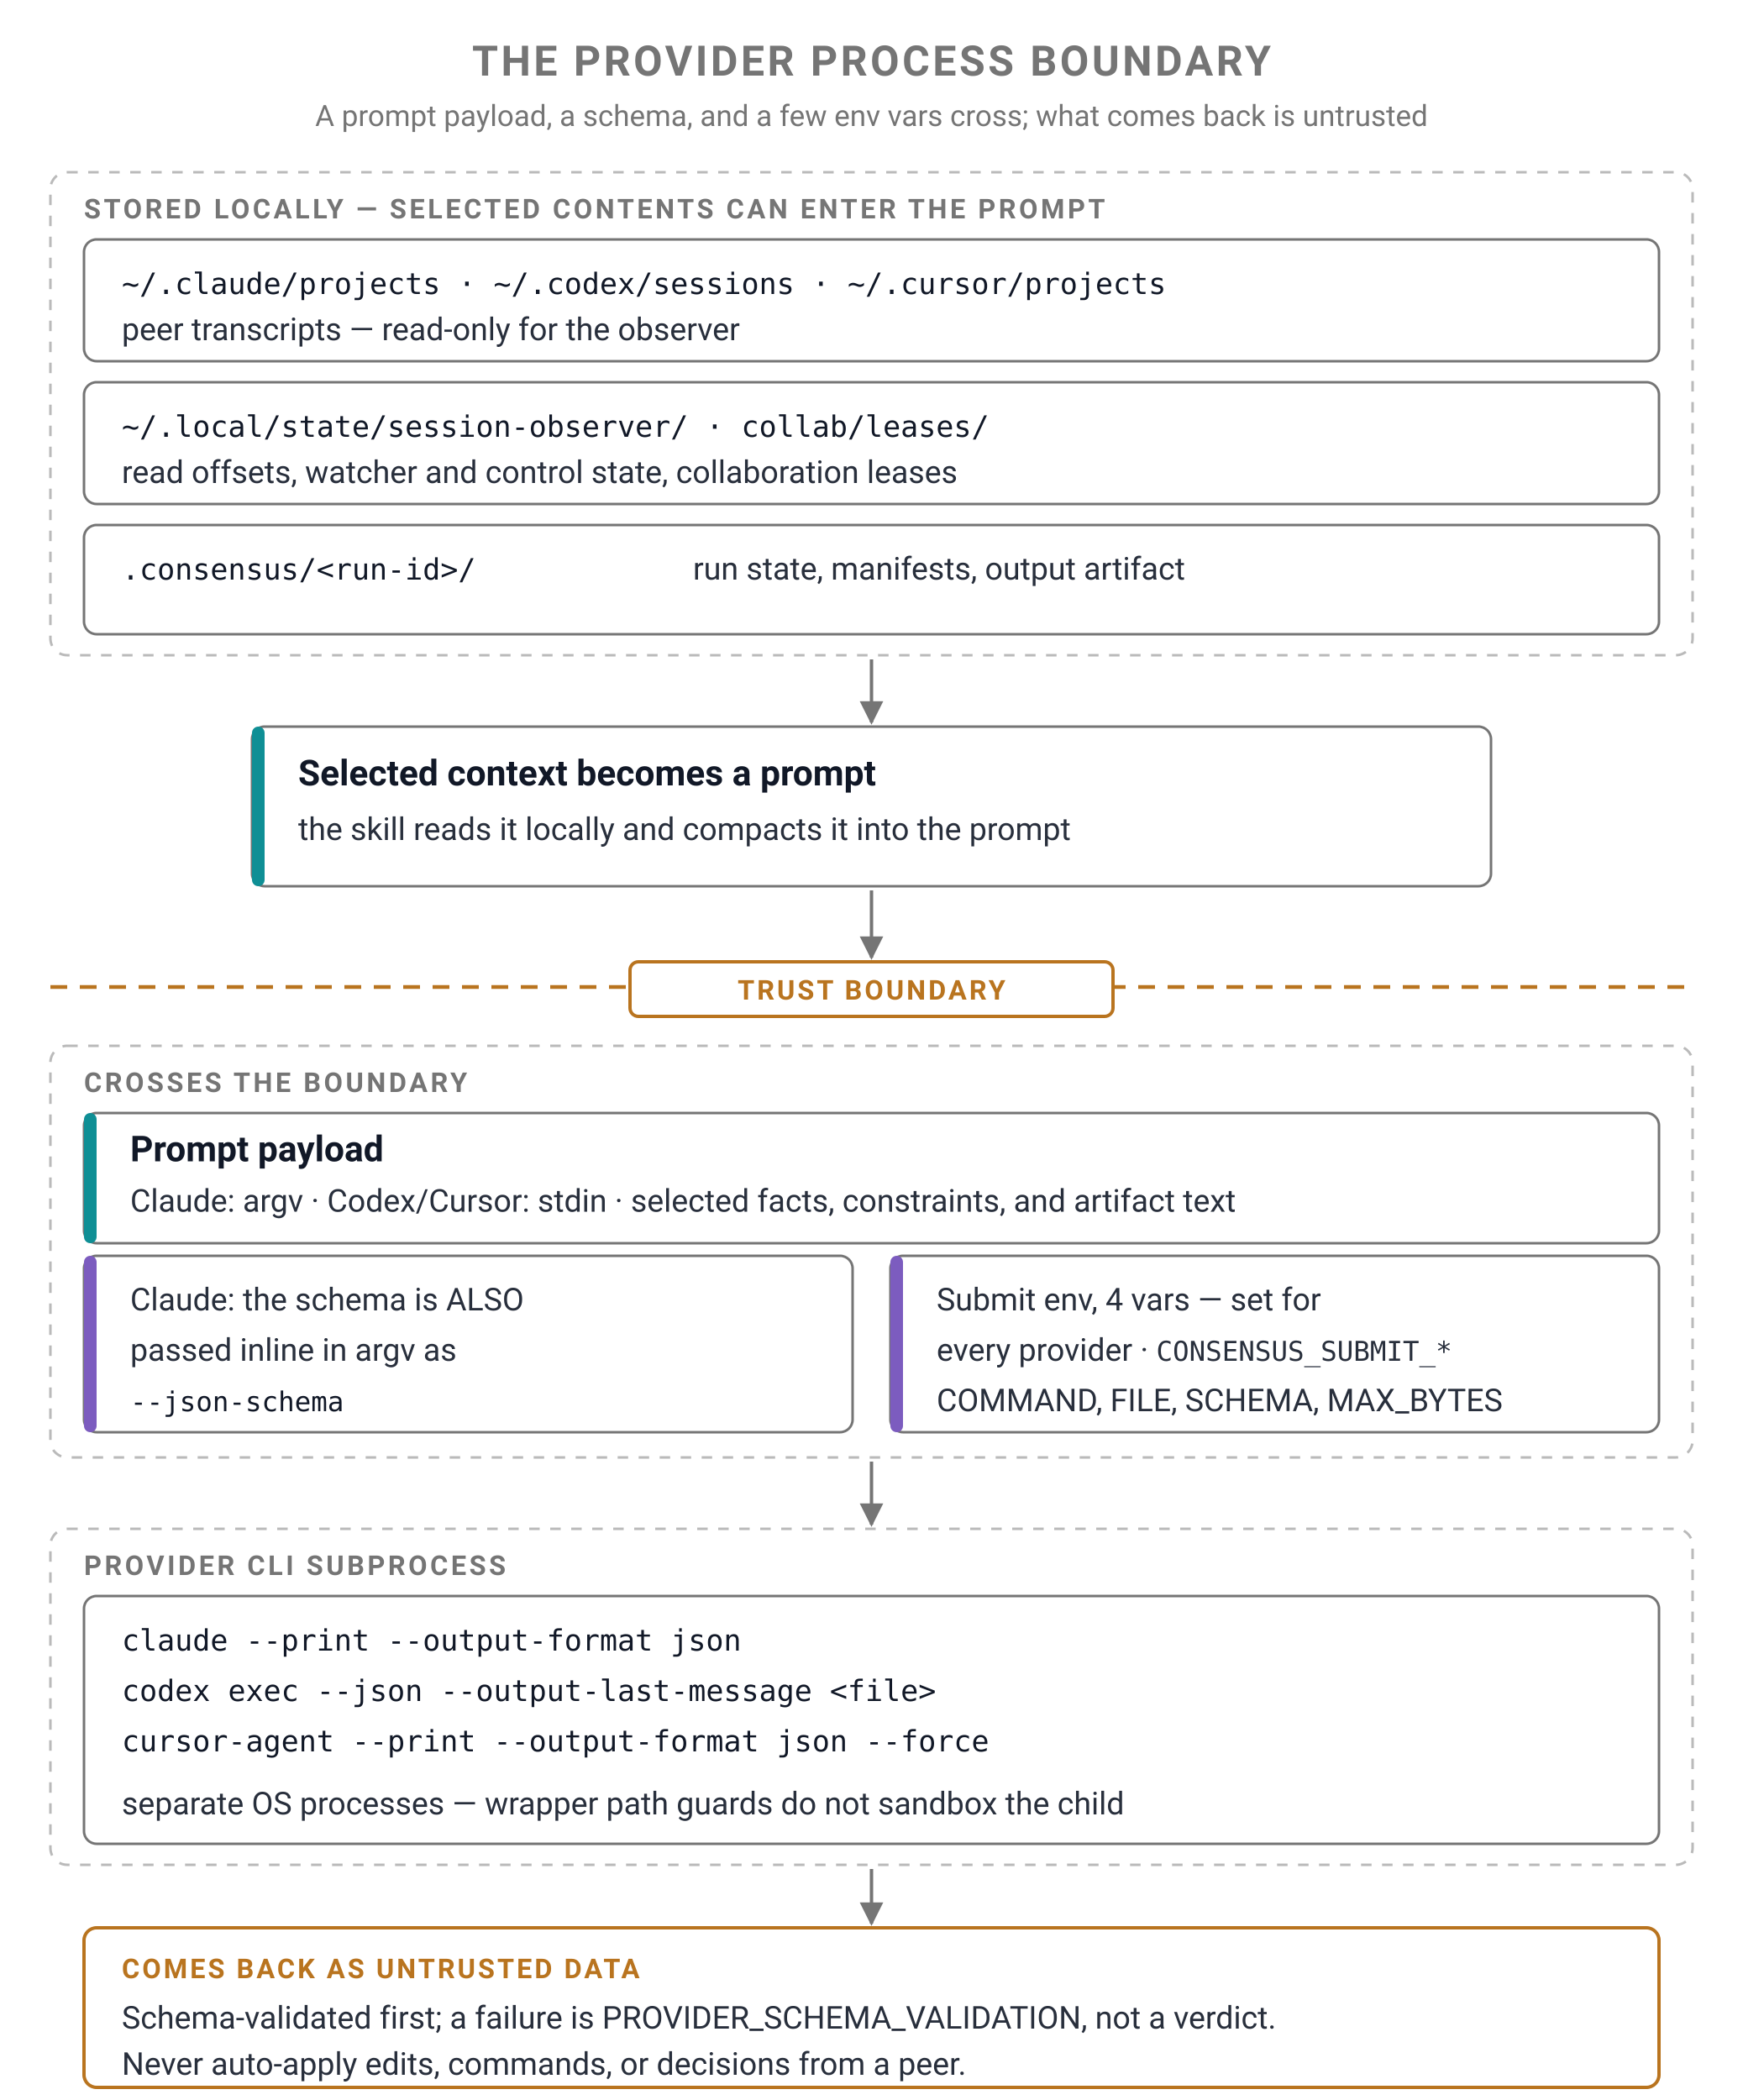
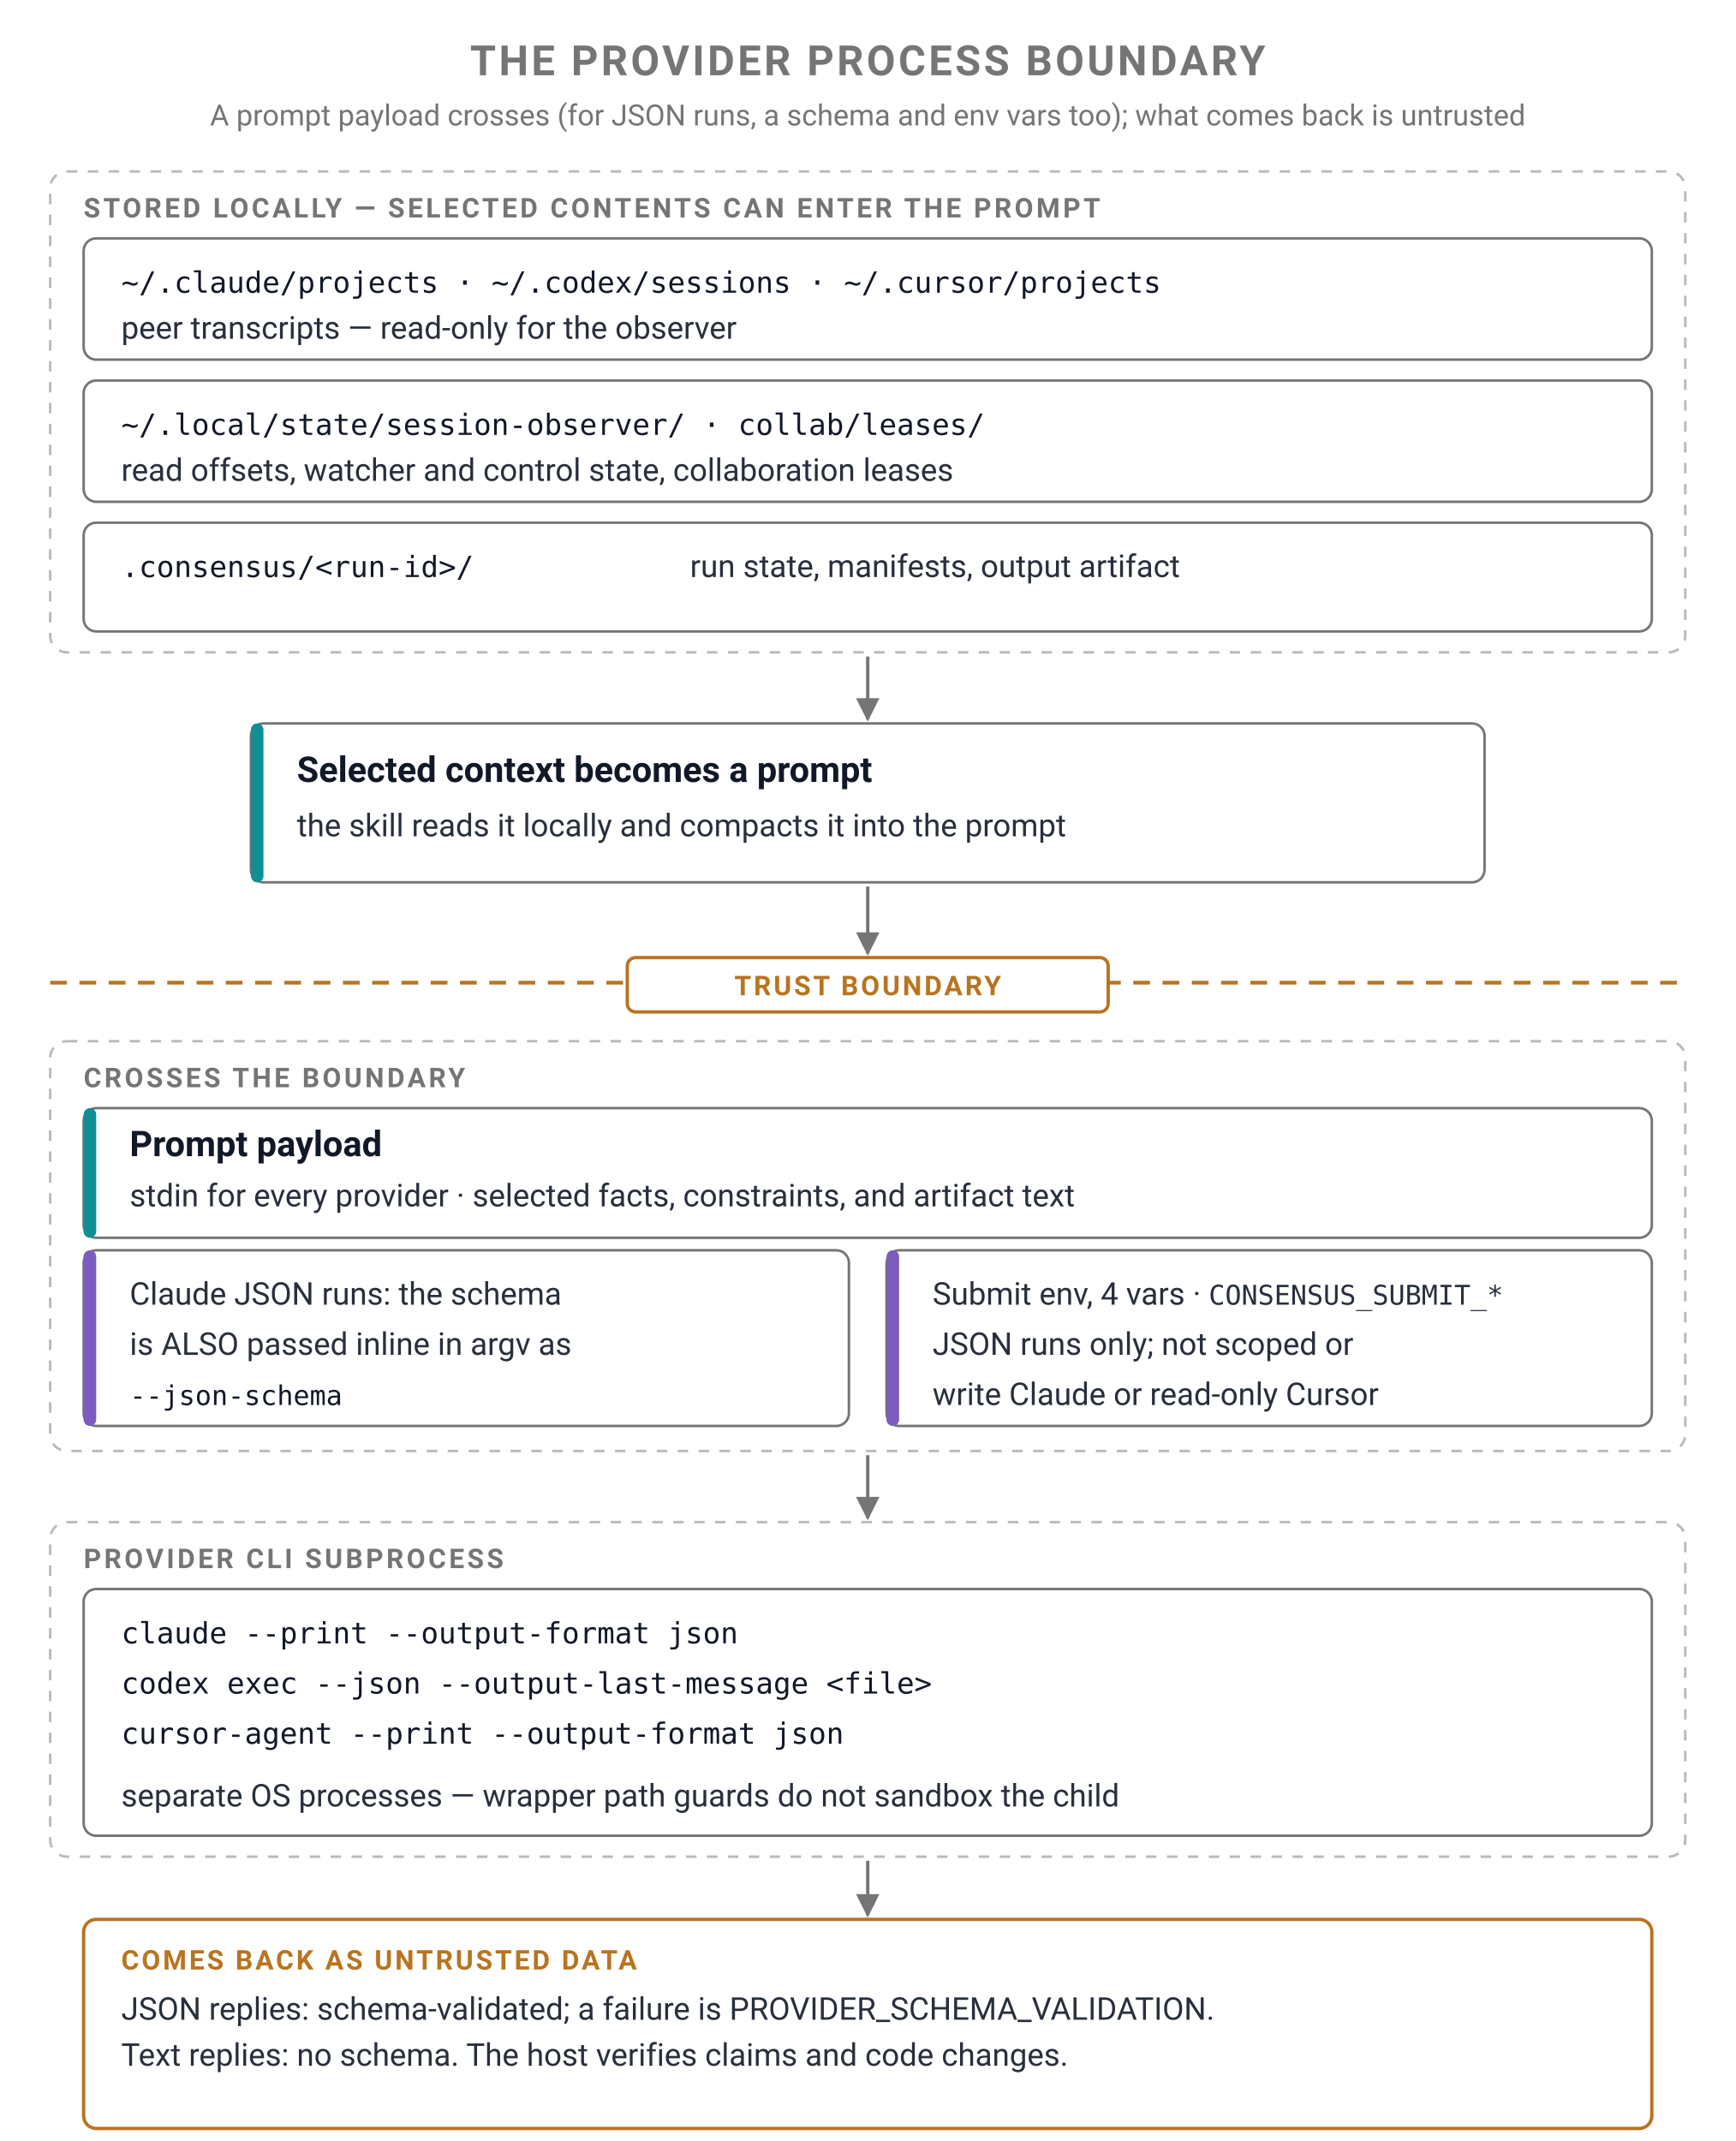
- <svg xmlns="http://www.w3.org/2000/svg" viewBox="0 0 830 1000" role="img" aria-labelledby="tbTitle tbDesc" font-family="ui-sans-serif, system-ui, -apple-system, 'Segoe UI', Roboto, 'Helvetica Neue', Arial, sans-serif">
+ <svg xmlns="http://www.w3.org/2000/svg" viewBox="0 0 830 1024" role="img" aria-labelledby="tbTitle tbDesc" font-family="ui-sans-serif, system-ui, -apple-system, 'Segoe UI', Roboto, 'Helvetica Neue', Arial, sans-serif">
  <style>
    .card{fill:var(--diagram-card,#ffffff);stroke:var(--diagram-line,#757575);stroke-width:1.2}
    .band{fill:none;stroke:var(--diagram-line,#757575);stroke-width:1.2;stroke-dasharray:5 5;opacity:.5}
    .h{fill:var(--diagram-muted,#757575);font-size:13px;font-weight:700;letter-spacing:1.4px}
    .t{fill:var(--diagram-text,#111827);font-size:17px;font-weight:600}
    .s{fill:var(--diagram-text,#111827);font-size:15px;opacity:.9}
    .m{font-family:ui-monospace,SFMono-Regular,Menlo,Consolas,monospace;font-size:14px;fill:var(--diagram-text,#111827)}
    .p{fill:var(--diagram-muted,#757575);font-size:14px}
    .e{fill:none;stroke:var(--diagram-line,#757575);stroke-width:1.6;marker-end:url(#tbArrow)}
    .acc1{fill:var(--diagram-accent,#0f8f95)}
    .acc2{fill:var(--diagram-accent-2,#7c5cbf)}
    .boundary{fill:none;stroke:var(--diagram-warn,#b9741f);stroke-width:1.8;stroke-dasharray:8 6}
    .warncard{fill:var(--diagram-card,#ffffff);stroke:var(--diagram-warn,#b9741f);stroke-width:1.6}
    .warnt{fill:var(--diagram-warn,#b9741f);font-size:13px;font-weight:700;letter-spacing:1.2px}
  </style>
  <defs>
    <marker id="tbArrow" viewBox="0 0 10 10" refX="9" refY="5" markerWidth="7" markerHeight="7" orient="auto">
      <path d="M0,0 L10,5 L0,10 z" style="fill:var(--diagram-line,#757575)" />
    </marker>
  </defs>
+   <rect width="830" height="1024" rx="8" style="fill:var(--diagram-card,#ffffff)" />
  <text x="415" y="36" text-anchor="middle" class="h" style="font-size:20px">THE PROVIDER PROCESS BOUNDARY</text>
-   <text x="415" y="60" text-anchor="middle" class="p">A prompt payload, a schema, and a few env vars cross; what comes back is untrusted</text>
+   <text x="415" y="60" text-anchor="middle" class="p">A prompt payload crosses (for JSON runs, a schema and env vars too); what comes back is untrusted</text>
  <rect x="24" y="82" width="782" height="230" rx="8" class="band" />
  <text x="40" y="104" class="h">STORED LOCALLY — SELECTED CONTENTS CAN ENTER THE PROMPT</text>
  <rect x="40" y="114" width="750" height="58" rx="6" class="card" />
  <text x="58" y="140" class="m">~/.claude/projects · ~/.codex/sessions · ~/.cursor/projects</text>
  <text x="58" y="162" class="s">peer transcripts — read-only for the observer</text>
  <rect x="40" y="182" width="750" height="58" rx="6" class="card" />
  <text x="58" y="208" class="m">~/.local/state/session-observer/ · collab/leases/</text>
  <text x="58" y="230" class="s">read offsets, watcher and control state, collaboration leases</text>
  <rect x="40" y="250" width="750" height="52" rx="6" class="card" />
  <text x="58" y="276" class="m">.consensus/&lt;run-id&gt;/</text>
  <text x="330" y="276" class="s">run state, manifests, output artifact</text>
  <path class="e" d="M415,314 L415,344" />
  <rect x="120" y="346" width="590" height="76" rx="6" class="card" />
  <rect x="120" y="346" width="6" height="76" rx="3" class="acc1" />
  <text x="142" y="374" class="t">Selected context becomes a prompt</text>
  <text x="142" y="400" class="s">the skill reads it locally and compacts it into the prompt</text>
  <path class="e" d="M415,424 L415,456" />
  <path class="boundary" d="M24,470 L806,470" />
  <rect x="300" y="458" width="230" height="26" rx="4" class="warncard" />
  <text x="415" y="476" text-anchor="middle" class="warnt">TRUST BOUNDARY</text>
  <rect x="24" y="498" width="782" height="196" rx="8" class="band" />
  <text x="40" y="520" class="h">CROSSES THE BOUNDARY</text>
  <rect x="40" y="530" width="750" height="62" rx="6" class="card" />
  <rect x="40" y="530" width="6" height="62" rx="3" class="acc1" />
  <text x="62" y="553" class="t">Prompt payload</text>
-   <text x="62" y="577" class="s">Claude: argv · Codex/Cursor: stdin · selected facts, constraints, and artifact text</text>
+   <text x="62" y="577" class="s">stdin for every provider · selected facts, constraints, and artifact text</text>
  <rect x="40" y="598" width="366" height="84" rx="6" class="card" />
  <rect x="40" y="598" width="6" height="84" rx="3" class="acc2" />
-   <text x="62" y="624" class="s">Claude: the schema is ALSO</text>
-   <text x="62" y="648" class="s">passed inline in argv as</text>
+   <text x="62" y="624" class="s">Claude JSON runs: the schema</text>
+   <text x="62" y="648" class="s">is ALSO passed inline in argv as</text>
  <text x="62" y="672" class="m" style="font-size:13px">--json-schema</text>
  <rect x="424" y="598" width="366" height="84" rx="6" class="card" />
  <rect x="424" y="598" width="6" height="84" rx="3" class="acc2" />
-   <text x="446" y="624" class="s">Submit env, 4 vars — set for</text>
-   <text x="446" y="648" class="s">every provider · <tspan class="m" style="font-size:13px">CONSENSUS_SUBMIT_*</tspan>
+   <text x="446" y="624" class="s">Submit env, 4 vars · <tspan class="m" style="font-size:13px">CONSENSUS_SUBMIT_*</tspan>
  </text>
-   <text x="446" y="672" class="s">COMMAND, FILE, SCHEMA, MAX_BYTES</text>
+   <text x="446" y="648" class="s">JSON runs only; not scoped or</text>
+   <text x="446" y="672" class="s">write Claude or read-only Cursor</text>
  <path class="e" d="M415,696 L415,726" />
  <rect x="24" y="728" width="782" height="160" rx="8" class="band" />
  <text x="40" y="750" class="h">PROVIDER CLI SUBPROCESS</text>
  <rect x="40" y="760" width="750" height="118" rx="6" class="card" />
  <text x="58" y="786" class="m">claude --print --output-format json</text>
  <text x="58" y="810" class="m">codex exec --json --output-last-message &lt;file&gt;</text>
-   <text x="58" y="834" class="m">cursor-agent --print --output-format json --force</text>
+   <text x="58" y="834" class="m">cursor-agent --print --output-format json</text>
  <text x="58" y="864" class="s">separate OS processes — wrapper path guards do not sandbox the child</text>
  <path class="e" d="M415,890 L415,916" />
-   <rect x="40" y="918" width="750" height="76" rx="6" class="warncard" />
+   <rect x="40" y="918" width="750" height="100" rx="6" class="warncard" />
  <text x="58" y="942" class="warnt">COMES BACK AS UNTRUSTED DATA</text>
-   <text x="58" y="966" class="s">Schema-validated first; a failure is PROVIDER_SCHEMA_VALIDATION, not a verdict.</text>
-   <text x="58" y="988" class="s">Never auto-apply edits, commands, or decisions from a peer.</text>
+   <text x="58" y="966" class="s">JSON replies: schema-validated; a failure is PROVIDER_SCHEMA_VALIDATION.</text>
+   <text x="58" y="988" class="s">Text replies: no schema. The host verifies claims and code changes.</text>
</svg>
